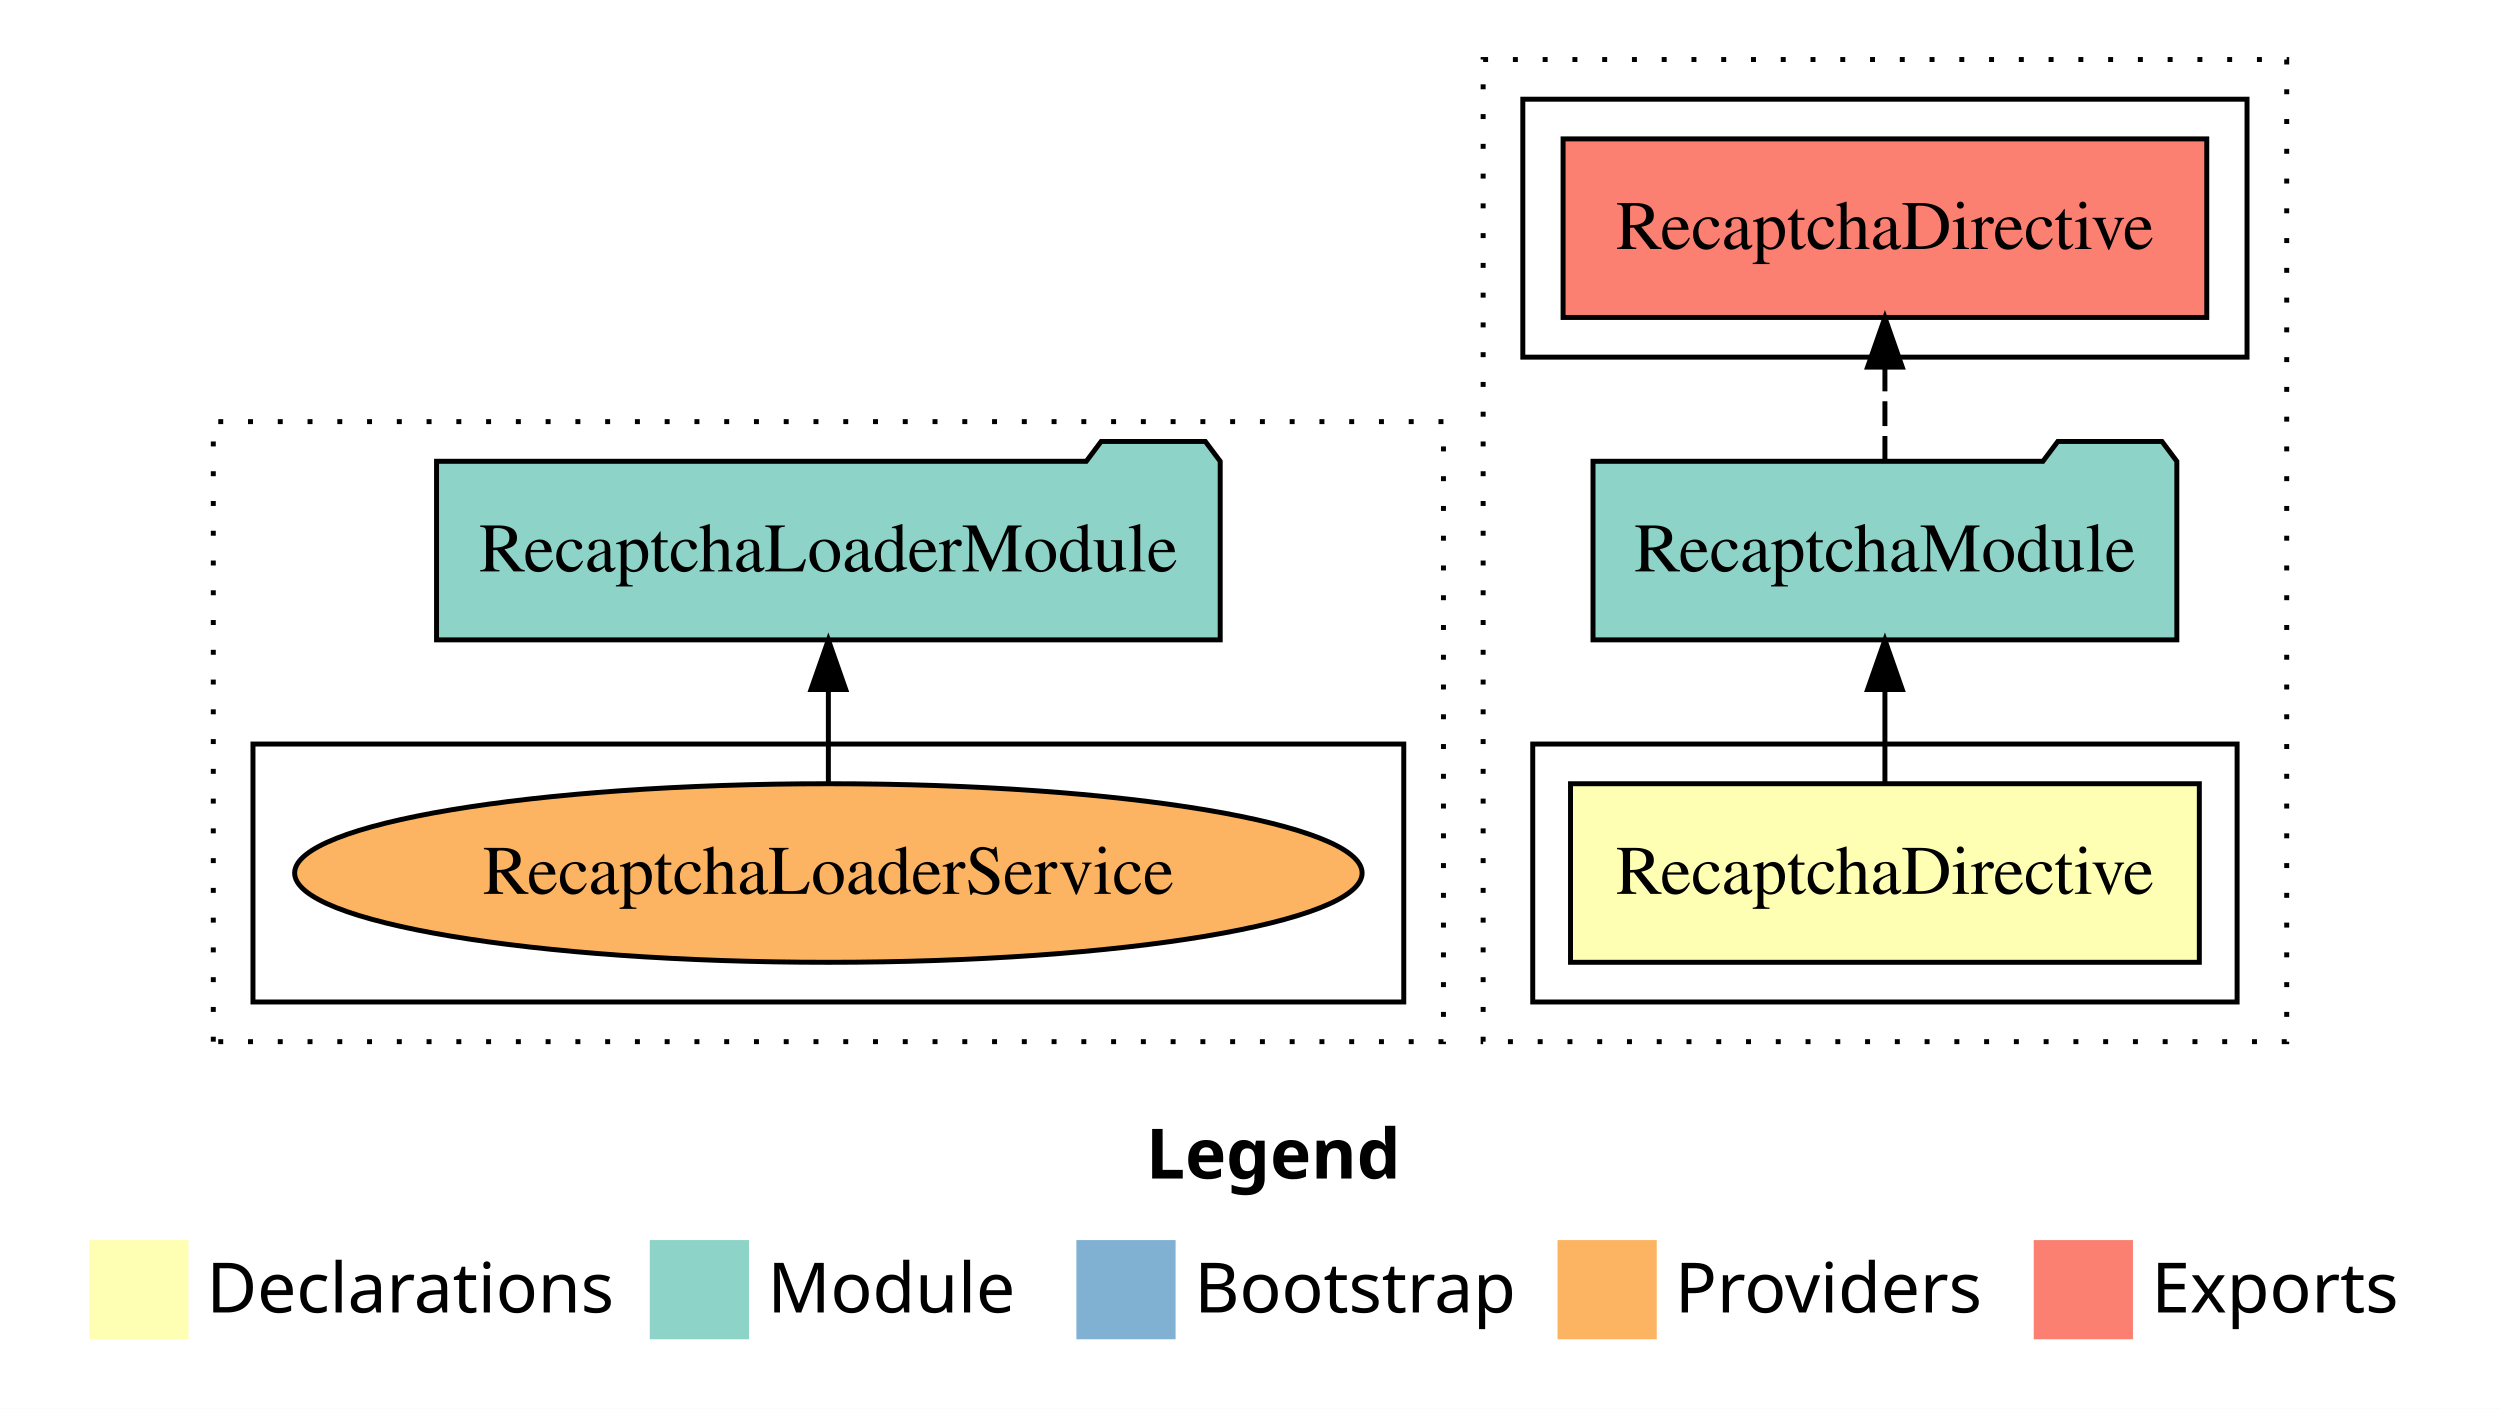
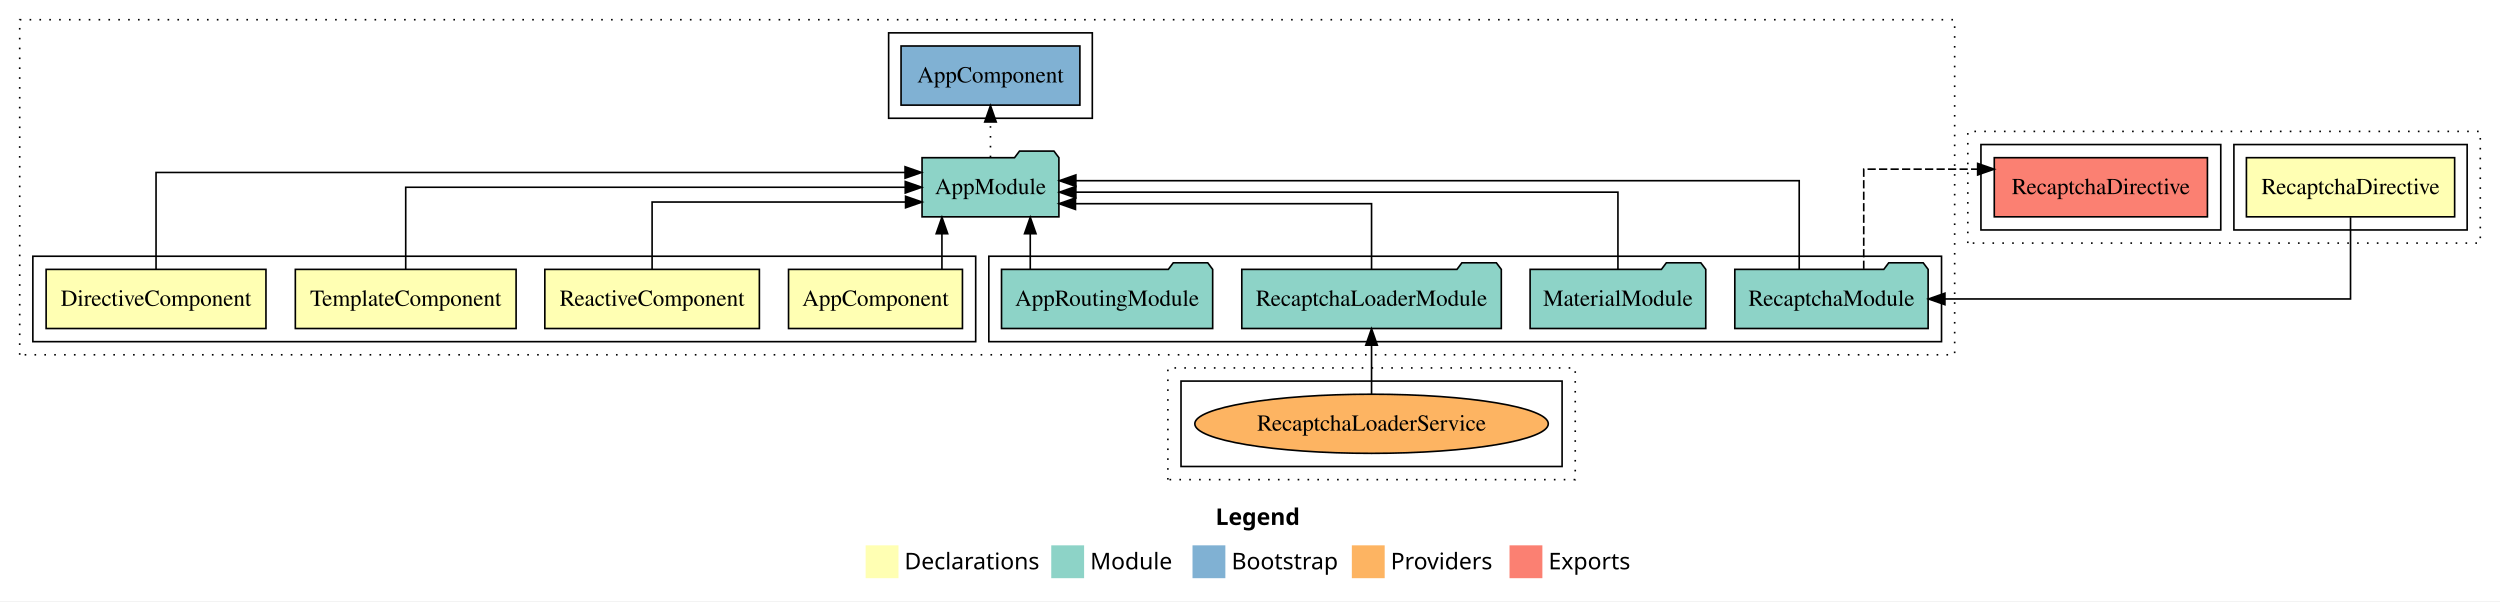
- <svg xmlns="http://www.w3.org/2000/svg" width="504pt" height="284pt" viewBox="0.00 0.00 504.00 284.00">
-   <g id="graph0" class="graph" transform="scale(1 1) rotate(0) translate(4 280)">
-     <polygon fill="#ffffff" stroke="transparent" points="-4,4 -4,-280 500,-280 500,4 -4,4" />
-     <text text-anchor="start" x="227.009" y="-42.4" font-family="sans-serif" font-weight="bold" font-size="14.00" fill="#000000">Legend</text>
-     <polygon fill="#ffffb3" stroke="transparent" points="14,-10 14,-30 34,-30 34,-10 14,-10" />
-     <text text-anchor="start" x="37.629" y="-15.4" font-family="sans-serif" font-size="14.00" fill="#000000">  Declarations</text>
-     <polygon fill="#8dd3c7" stroke="transparent" points="127,-10 127,-30 147,-30 147,-10 127,-10" />
-     <text text-anchor="start" x="150.725" y="-15.4" font-family="sans-serif" font-size="14.00" fill="#000000">  Module</text>
-     <polygon fill="#80b1d3" stroke="transparent" points="213,-10 213,-30 233,-30 233,-10 213,-10" />
-     <text text-anchor="start" x="236.781" y="-15.4" font-family="sans-serif" font-size="14.00" fill="#000000">  Bootstrap</text>
-     <polygon fill="#fdb462" stroke="transparent" points="310,-10 310,-30 330,-30 330,-10 310,-10" />
-     <text text-anchor="start" x="333.673" y="-15.4" font-family="sans-serif" font-size="14.00" fill="#000000">  Providers</text>
-     <polygon fill="#fb8072" stroke="transparent" points="406,-10 406,-30 426,-30 426,-10 406,-10" />
-     <text text-anchor="start" x="429.726" y="-15.4" font-family="sans-serif" font-size="14.00" fill="#000000">  Exports</text>
+ <svg xmlns="http://www.w3.org/2000/svg" width="1522pt" height="366pt" viewBox="0.00 0.00 1522.00 366.00">
+   <g id="graph0" class="graph" transform="scale(1 1) rotate(0) translate(4 362)">
+     <polygon fill="#ffffff" stroke="transparent" points="-4,4 -4,-362 1518,-362 1518,4 -4,4" />
+     <text text-anchor="start" x="736.009" y="-42.4" font-family="sans-serif" font-weight="bold" font-size="14.00" fill="#000000">Legend</text>
+     <polygon fill="#ffffb3" stroke="transparent" points="523,-10 523,-30 543,-30 543,-10 523,-10" />
+     <text text-anchor="start" x="546.629" y="-15.4" font-family="sans-serif" font-size="14.00" fill="#000000">  Declarations</text>
+     <polygon fill="#8dd3c7" stroke="transparent" points="636,-10 636,-30 656,-30 656,-10 636,-10" />
+     <text text-anchor="start" x="659.725" y="-15.4" font-family="sans-serif" font-size="14.00" fill="#000000">  Module</text>
+     <polygon fill="#80b1d3" stroke="transparent" points="722,-10 722,-30 742,-30 742,-10 722,-10" />
+     <text text-anchor="start" x="745.781" y="-15.4" font-family="sans-serif" font-size="14.00" fill="#000000">  Bootstrap</text>
+     <polygon fill="#fdb462" stroke="transparent" points="819,-10 819,-30 839,-30 839,-10 819,-10" />
+     <text text-anchor="start" x="842.673" y="-15.4" font-family="sans-serif" font-size="14.00" fill="#000000">  Providers</text>
+     <polygon fill="#fb8072" stroke="transparent" points="915,-10 915,-30 935,-30 935,-10 915,-10" />
+     <text text-anchor="start" x="938.726" y="-15.4" font-family="sans-serif" font-size="14.00" fill="#000000">  Exports</text>
    <g id="clust1" class="cluster">
-       <polygon fill="none" stroke="#000000" stroke-dasharray="1,5" points="39,-70 39,-195 287,-195 287,-70 39,-70" />
+       <polygon fill="none" stroke="#000000" stroke-dasharray="1,5" points="8,-146 8,-350 1186,-350 1186,-146 8,-146" />
    </g>
-     <g id="clust6" class="cluster">
-       <polygon fill="none" stroke="#000000" points="47,-78 47,-130 279,-130 279,-78 47,-78" />
+     <g id="clust2" class="cluster">
+       <polygon fill="none" stroke="#000000" points="16,-154 16,-206 590,-206 590,-154 16,-154" />
    </g>
    <g id="clust7" class="cluster">
-       <polygon fill="none" stroke="#000000" stroke-dasharray="1,5" points="295,-70 295,-268 457,-268 457,-70 295,-70" />
+       <polygon fill="none" stroke="#000000" points="598,-154 598,-206 1178,-206 1178,-154 598,-154" />
    </g>
-     <g id="clust8" class="cluster">
-       <polygon fill="none" stroke="#000000" points="305,-78 305,-130 447,-130 447,-78 305,-78" />
+     <g id="clust9" class="cluster">
+       <polygon fill="none" stroke="#000000" points="537,-290 537,-342 661,-342 661,-290 537,-290" />
    </g>
-     <g id="clust11" class="cluster">
-       <polygon fill="none" stroke="#000000" points="303,-208 303,-260 449,-260 449,-208 303,-208" />
+     <g id="clust23" class="cluster">
+       <polygon fill="none" stroke="#000000" stroke-dasharray="1,5" points="707,-70 707,-138 955,-138 955,-70 707,-70" />
+     </g>
+     <g id="clust28" class="cluster">
+       <polygon fill="none" stroke="#000000" points="715,-78 715,-130 947,-130 947,-78 715,-78" />
+     </g>
+     <g id="clust29" class="cluster">
+       <polygon fill="none" stroke="#000000" stroke-dasharray="1,5" points="1194,-214 1194,-282 1506,-282 1506,-214 1194,-214" />
+     </g>
+     <g id="clust30" class="cluster">
+       <polygon fill="none" stroke="#000000" points="1356,-222 1356,-274 1498,-274 1498,-222 1356,-222" />
+     </g>
+     <g id="clust33" class="cluster">
+       <polygon fill="none" stroke="#000000" points="1202,-222 1202,-274 1348,-274 1348,-222 1202,-222" />
    </g>
    <g id="node1" class="node">
-       <ellipse fill="#fdb462" stroke="#000000" cx="163" cy="-104" rx="107.602" ry="18" />
-       <text text-anchor="middle" x="163" y="-99.8" font-family="Times,serif" font-size="14.00" fill="#000000">RecaptchaLoaderService</text>
+       <polygon fill="#ffffb3" stroke="#000000" points="581.94,-198 476.06,-198 476.06,-162 581.94,-162 581.94,-198" />
+       <text text-anchor="middle" x="529" y="-175.8" font-family="Times,serif" font-size="14.00" fill="#000000">AppComponent</text>
+     </g>
+     <g id="node5" class="node">
+       <polygon fill="#8dd3c7" stroke="#000000" points="640.657,-266 637.657,-270 616.657,-270 613.657,-266 557.343,-266 557.343,-230 640.657,-230 640.657,-266" />
+       <text text-anchor="middle" x="599" y="-243.8" font-family="Times,serif" font-size="14.00" fill="#000000">AppModule</text>
+     </g>
+     <g id="edge1" class="edge">
+       <path fill="none" stroke="#000000" d="M569.446,-198.223C569.446,-198.223 569.446,-219.727 569.446,-219.727" />
+       <polygon fill="#000000" stroke="#000000" points="565.946,-219.727 569.446,-229.727 572.946,-219.727 565.946,-219.727" />
    </g>
    <g id="node2" class="node">
-       <polygon fill="#8dd3c7" stroke="#000000" points="241.993,-187 238.993,-191 217.993,-191 214.993,-187 84.007,-187 84.007,-151 241.993,-151 241.993,-187" />
-       <text text-anchor="middle" x="163" y="-164.8" font-family="Times,serif" font-size="14.00" fill="#000000">RecaptchaLoaderModule</text>
+       <polygon fill="#ffffb3" stroke="#000000" points="458.309,-198 327.691,-198 327.691,-162 458.309,-162 458.309,-198" />
+       <text text-anchor="middle" x="393" y="-175.8" font-family="Times,serif" font-size="14.00" fill="#000000">ReactiveComponent</text>
    </g>
-     <g id="edge1" class="edge">
-       <path fill="none" stroke="#000000" d="M163,-122.106C163,-122.106 163,-140.991 163,-140.991" />
-       <polygon fill="#000000" stroke="#000000" points="159.5,-140.991 163,-150.991 166.5,-140.991 159.5,-140.991" />
+     <g id="edge2" class="edge">
+       <path fill="none" stroke="#000000" d="M393,-198.023C393,-215.373 393,-239 393,-239 393,-239 547.313,-239 547.313,-239" />
+       <polygon fill="#000000" stroke="#000000" points="547.313,-242.5 557.313,-239 547.313,-235.5 547.313,-242.5" />
    </g>
    <g id="node3" class="node">
-       <polygon fill="#ffffb3" stroke="#000000" points="439.384,-122 312.616,-122 312.616,-86 439.384,-86 439.384,-122" />
-       <text text-anchor="middle" x="376" y="-99.8" font-family="Times,serif" font-size="14.00" fill="#000000">RecaptchaDirective</text>
+       <polygon fill="#ffffb3" stroke="#000000" points="310.201,-198 175.799,-198 175.799,-162 310.201,-162 310.201,-198" />
+       <text text-anchor="middle" x="243" y="-175.8" font-family="Times,serif" font-size="14.00" fill="#000000">TemplateComponent</text>
+     </g>
+     <g id="edge3" class="edge">
+       <path fill="none" stroke="#000000" d="M243,-198.223C243,-218.365 243,-248 243,-248 243,-248 547.115,-248 547.115,-248" />
+       <polygon fill="#000000" stroke="#000000" points="547.115,-251.5 557.115,-248 547.115,-244.5 547.115,-251.5" />
    </g>
    <g id="node4" class="node">
-       <polygon fill="#8dd3c7" stroke="#000000" points="434.85,-187 431.85,-191 410.85,-191 407.85,-187 317.15,-187 317.15,-151 434.85,-151 434.85,-187" />
-       <text text-anchor="middle" x="376" y="-164.8" font-family="Times,serif" font-size="14.00" fill="#000000">RecaptchaModule</text>
+       <polygon fill="#ffffb3" stroke="#000000" points="157.916,-198 24.084,-198 24.084,-162 157.916,-162 157.916,-198" />
+       <text text-anchor="middle" x="91" y="-175.8" font-family="Times,serif" font-size="14.00" fill="#000000">DirectiveComponent</text>
    </g>
-     <g id="edge2" class="edge">
-       <path fill="none" stroke="#000000" d="M376,-122.106C376,-122.106 376,-140.991 376,-140.991" />
-       <polygon fill="#000000" stroke="#000000" points="372.5,-140.991 376,-150.991 379.5,-140.991 372.5,-140.991" />
+     <g id="edge4" class="edge">
+       <path fill="none" stroke="#000000" d="M91,-198.248C91,-221.018 91,-257 91,-257 91,-257 546.996,-257 546.996,-257" />
+       <polygon fill="#000000" stroke="#000000" points="546.996,-260.5 556.996,-257 546.996,-253.5 546.996,-260.5" />
    </g>
-     <g id="node5" class="node">
-       <polygon fill="#fb8072" stroke="#000000" points="440.883,-252 311.117,-252 311.117,-216 440.883,-216 440.883,-252" />
-       <text text-anchor="middle" x="376" y="-229.8" font-family="Times,serif" font-size="14.00" fill="#000000">RecaptchaDirective </text>
+     <g id="node10" class="node">
+       <polygon fill="#80b1d3" stroke="#000000" points="653.439,-334 544.561,-334 544.561,-298 653.439,-298 653.439,-334" />
+       <text text-anchor="middle" x="599" y="-311.8" font-family="Times,serif" font-size="14.00" fill="#000000">AppComponent </text>
    </g>
-     <g id="edge3" class="edge">
-       <path fill="none" stroke="#000000" stroke-dasharray="5,2" d="M376,-187.106C376,-187.106 376,-205.991 376,-205.991" />
-       <polygon fill="#000000" stroke="#000000" points="372.5,-205.991 376,-215.991 379.5,-205.991 372.5,-205.991" />
+     <g id="edge9" class="edge">
+       <path fill="none" stroke="#000000" stroke-dasharray="1,5" d="M599,-266.223C599,-266.223 599,-287.727 599,-287.727" />
+       <polygon fill="#000000" stroke="#000000" points="595.5,-287.727 599,-297.727 602.5,-287.727 595.5,-287.727" />
+     </g>
+     <g id="node6" class="node">
+       <polygon fill="#8dd3c7" stroke="#000000" points="1034.471,-198 1031.471,-202 1010.471,-202 1007.471,-198 927.529,-198 927.529,-162 1034.471,-162 1034.471,-198" />
+       <text text-anchor="middle" x="981" y="-175.8" font-family="Times,serif" font-size="14.00" fill="#000000">MaterialModule</text>
+     </g>
+     <g id="edge5" class="edge">
+       <path fill="none" stroke="#000000" d="M981,-198.106C981,-217.339 981,-245 981,-245 981,-245 650.973,-245 650.973,-245" />
+       <polygon fill="#000000" stroke="#000000" points="650.973,-241.5 640.973,-245 650.973,-248.5 650.973,-241.5" />
+     </g>
+     <g id="node7" class="node">
+       <polygon fill="#8dd3c7" stroke="#000000" points="909.993,-198 906.993,-202 885.993,-202 882.993,-198 752.007,-198 752.007,-162 909.993,-162 909.993,-198" />
+       <text text-anchor="middle" x="831" y="-175.8" font-family="Times,serif" font-size="14.00" fill="#000000">RecaptchaLoaderModule</text>
+     </g>
+     <g id="edge6" class="edge">
+       <path fill="none" stroke="#000000" d="M831,-198.034C831,-215.06 831,-238 831,-238 831,-238 650.745,-238 650.745,-238" />
+       <polygon fill="#000000" stroke="#000000" points="650.745,-234.5 640.745,-238 650.745,-241.5 650.745,-234.5" />
+     </g>
+     <g id="node8" class="node">
+       <polygon fill="#8dd3c7" stroke="#000000" points="1169.85,-198 1166.85,-202 1145.85,-202 1142.85,-198 1052.15,-198 1052.15,-162 1169.85,-162 1169.85,-198" />
+       <text text-anchor="middle" x="1111" y="-175.8" font-family="Times,serif" font-size="14.00" fill="#000000">RecaptchaModule</text>
+     </g>
+     <g id="edge7" class="edge">
+       <path fill="none" stroke="#000000" d="M1091.358,-198.169C1091.358,-219.498 1091.358,-252 1091.358,-252 1091.358,-252 650.978,-252 650.978,-252" />
+       <polygon fill="#000000" stroke="#000000" points="650.978,-248.5 640.978,-252 650.978,-255.5 650.978,-248.5" />
+     </g>
+     <g id="node13" class="node">
+       <polygon fill="#fb8072" stroke="#000000" points="1339.883,-266 1210.117,-266 1210.117,-230 1339.883,-230 1339.883,-266" />
+       <text text-anchor="middle" x="1275" y="-243.8" font-family="Times,serif" font-size="14.00" fill="#000000">RecaptchaDirective </text>
+     </g>
+     <g id="edge12" class="edge">
+       <path fill="none" stroke="#000000" stroke-dasharray="5,2" d="M1130.642,-198.323C1130.642,-221.66 1130.642,-259 1130.642,-259 1130.642,-259 1200,-259 1200,-259" />
+       <polygon fill="#000000" stroke="#000000" points="1200,-262.5 1210,-259 1200,-255.5 1200,-262.5" />
+     </g>
+     <g id="node9" class="node">
+       <polygon fill="#8dd3c7" stroke="#000000" points="734.274,-198 731.274,-202 710.274,-202 707.274,-198 605.726,-198 605.726,-162 734.274,-162 734.274,-198" />
+       <text text-anchor="middle" x="670" y="-175.8" font-family="Times,serif" font-size="14.00" fill="#000000">AppRoutingModule</text>
+     </g>
+     <g id="edge8" class="edge">
+       <path fill="none" stroke="#000000" d="M623.221,-198.223C623.221,-198.223 623.221,-219.727 623.221,-219.727" />
+       <polygon fill="#000000" stroke="#000000" points="619.721,-219.727 623.221,-229.727 626.721,-219.727 619.721,-219.727" />
+     </g>
+     <g id="node11" class="node">
+       <ellipse fill="#fdb462" stroke="#000000" cx="831" cy="-104" rx="107.602" ry="18" />
+       <text text-anchor="middle" x="831" y="-99.8" font-family="Times,serif" font-size="14.00" fill="#000000">RecaptchaLoaderService</text>
+     </g>
+     <g id="edge10" class="edge">
+       <path fill="none" stroke="#000000" d="M831,-122.011C831,-122.011 831,-151.855 831,-151.855" />
+       <polygon fill="#000000" stroke="#000000" points="827.5,-151.855 831,-161.855 834.5,-151.855 827.5,-151.855" />
+     </g>
+     <g id="node12" class="node">
+       <polygon fill="#ffffb3" stroke="#000000" points="1490.384,-266 1363.616,-266 1363.616,-230 1490.384,-230 1490.384,-266" />
+       <text text-anchor="middle" x="1427" y="-243.8" font-family="Times,serif" font-size="14.00" fill="#000000">RecaptchaDirective</text>
+     </g>
+     <g id="edge11" class="edge">
+       <path fill="none" stroke="#000000" d="M1427,-229.777C1427,-209.635 1427,-180 1427,-180 1427,-180 1180.066,-180 1180.066,-180" />
+       <polygon fill="#000000" stroke="#000000" points="1180.066,-176.5 1170.066,-180 1180.066,-183.5 1180.066,-176.5" />
    </g>
  </g>
</svg>
